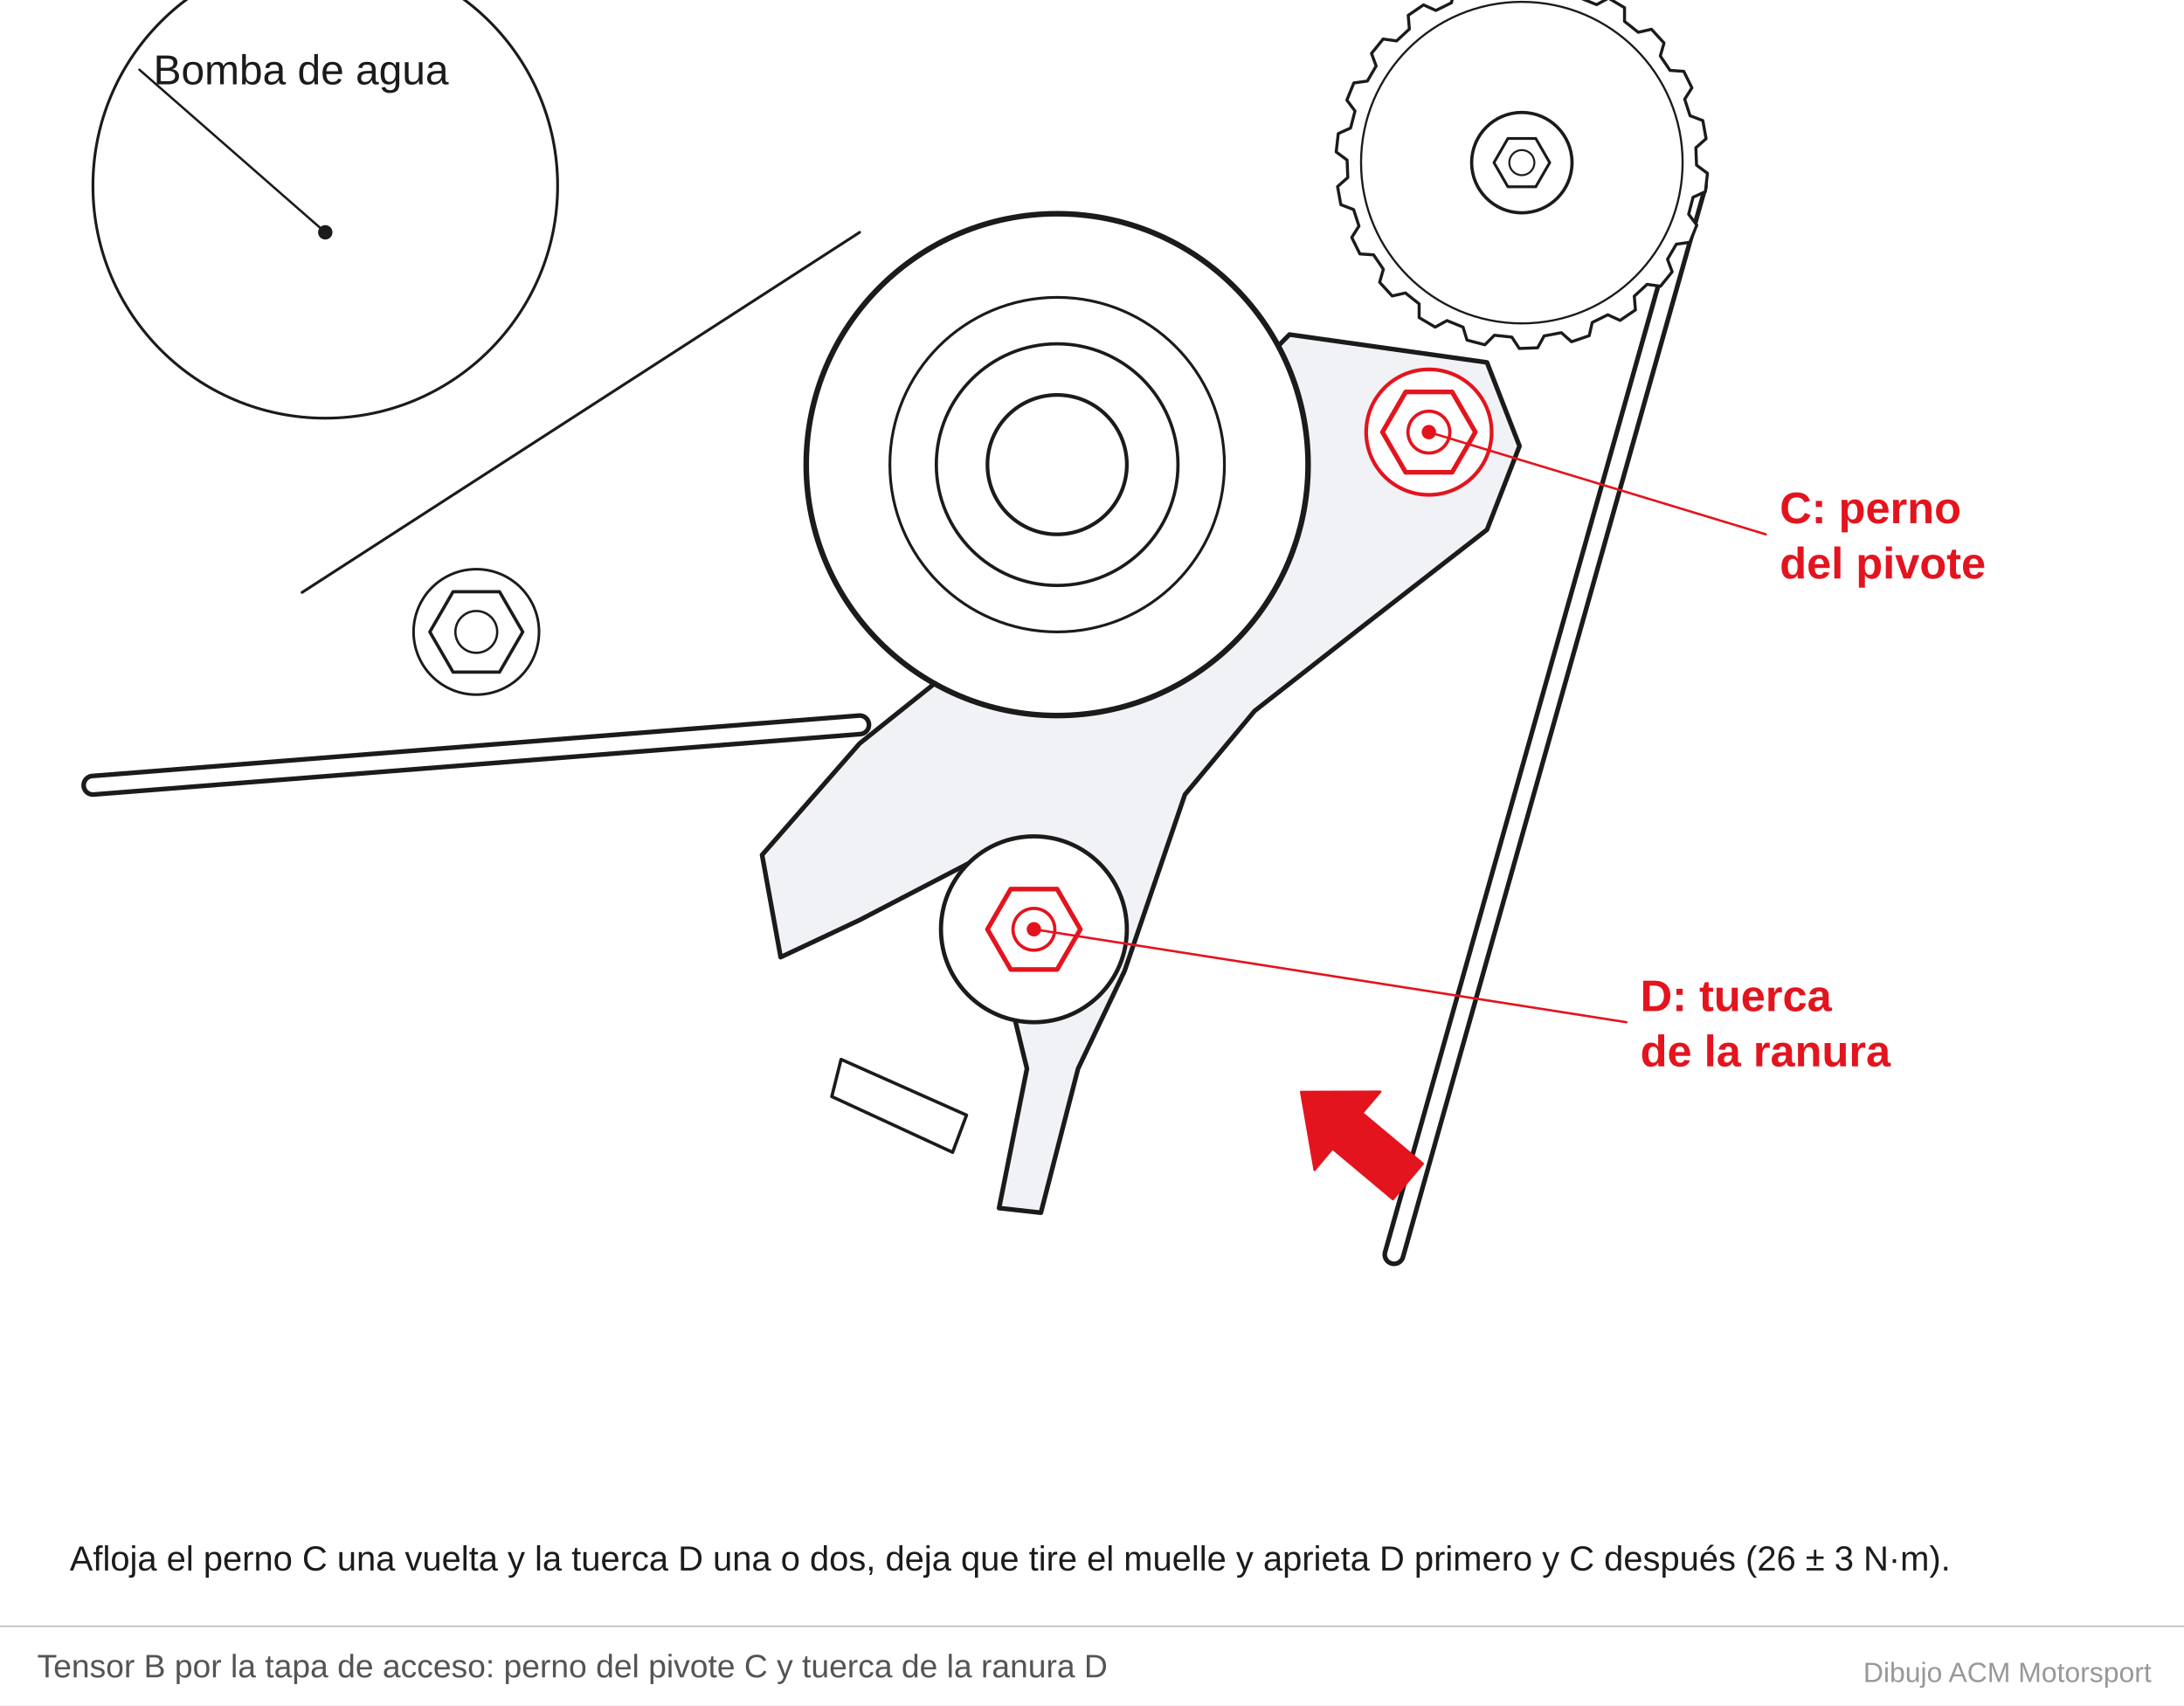
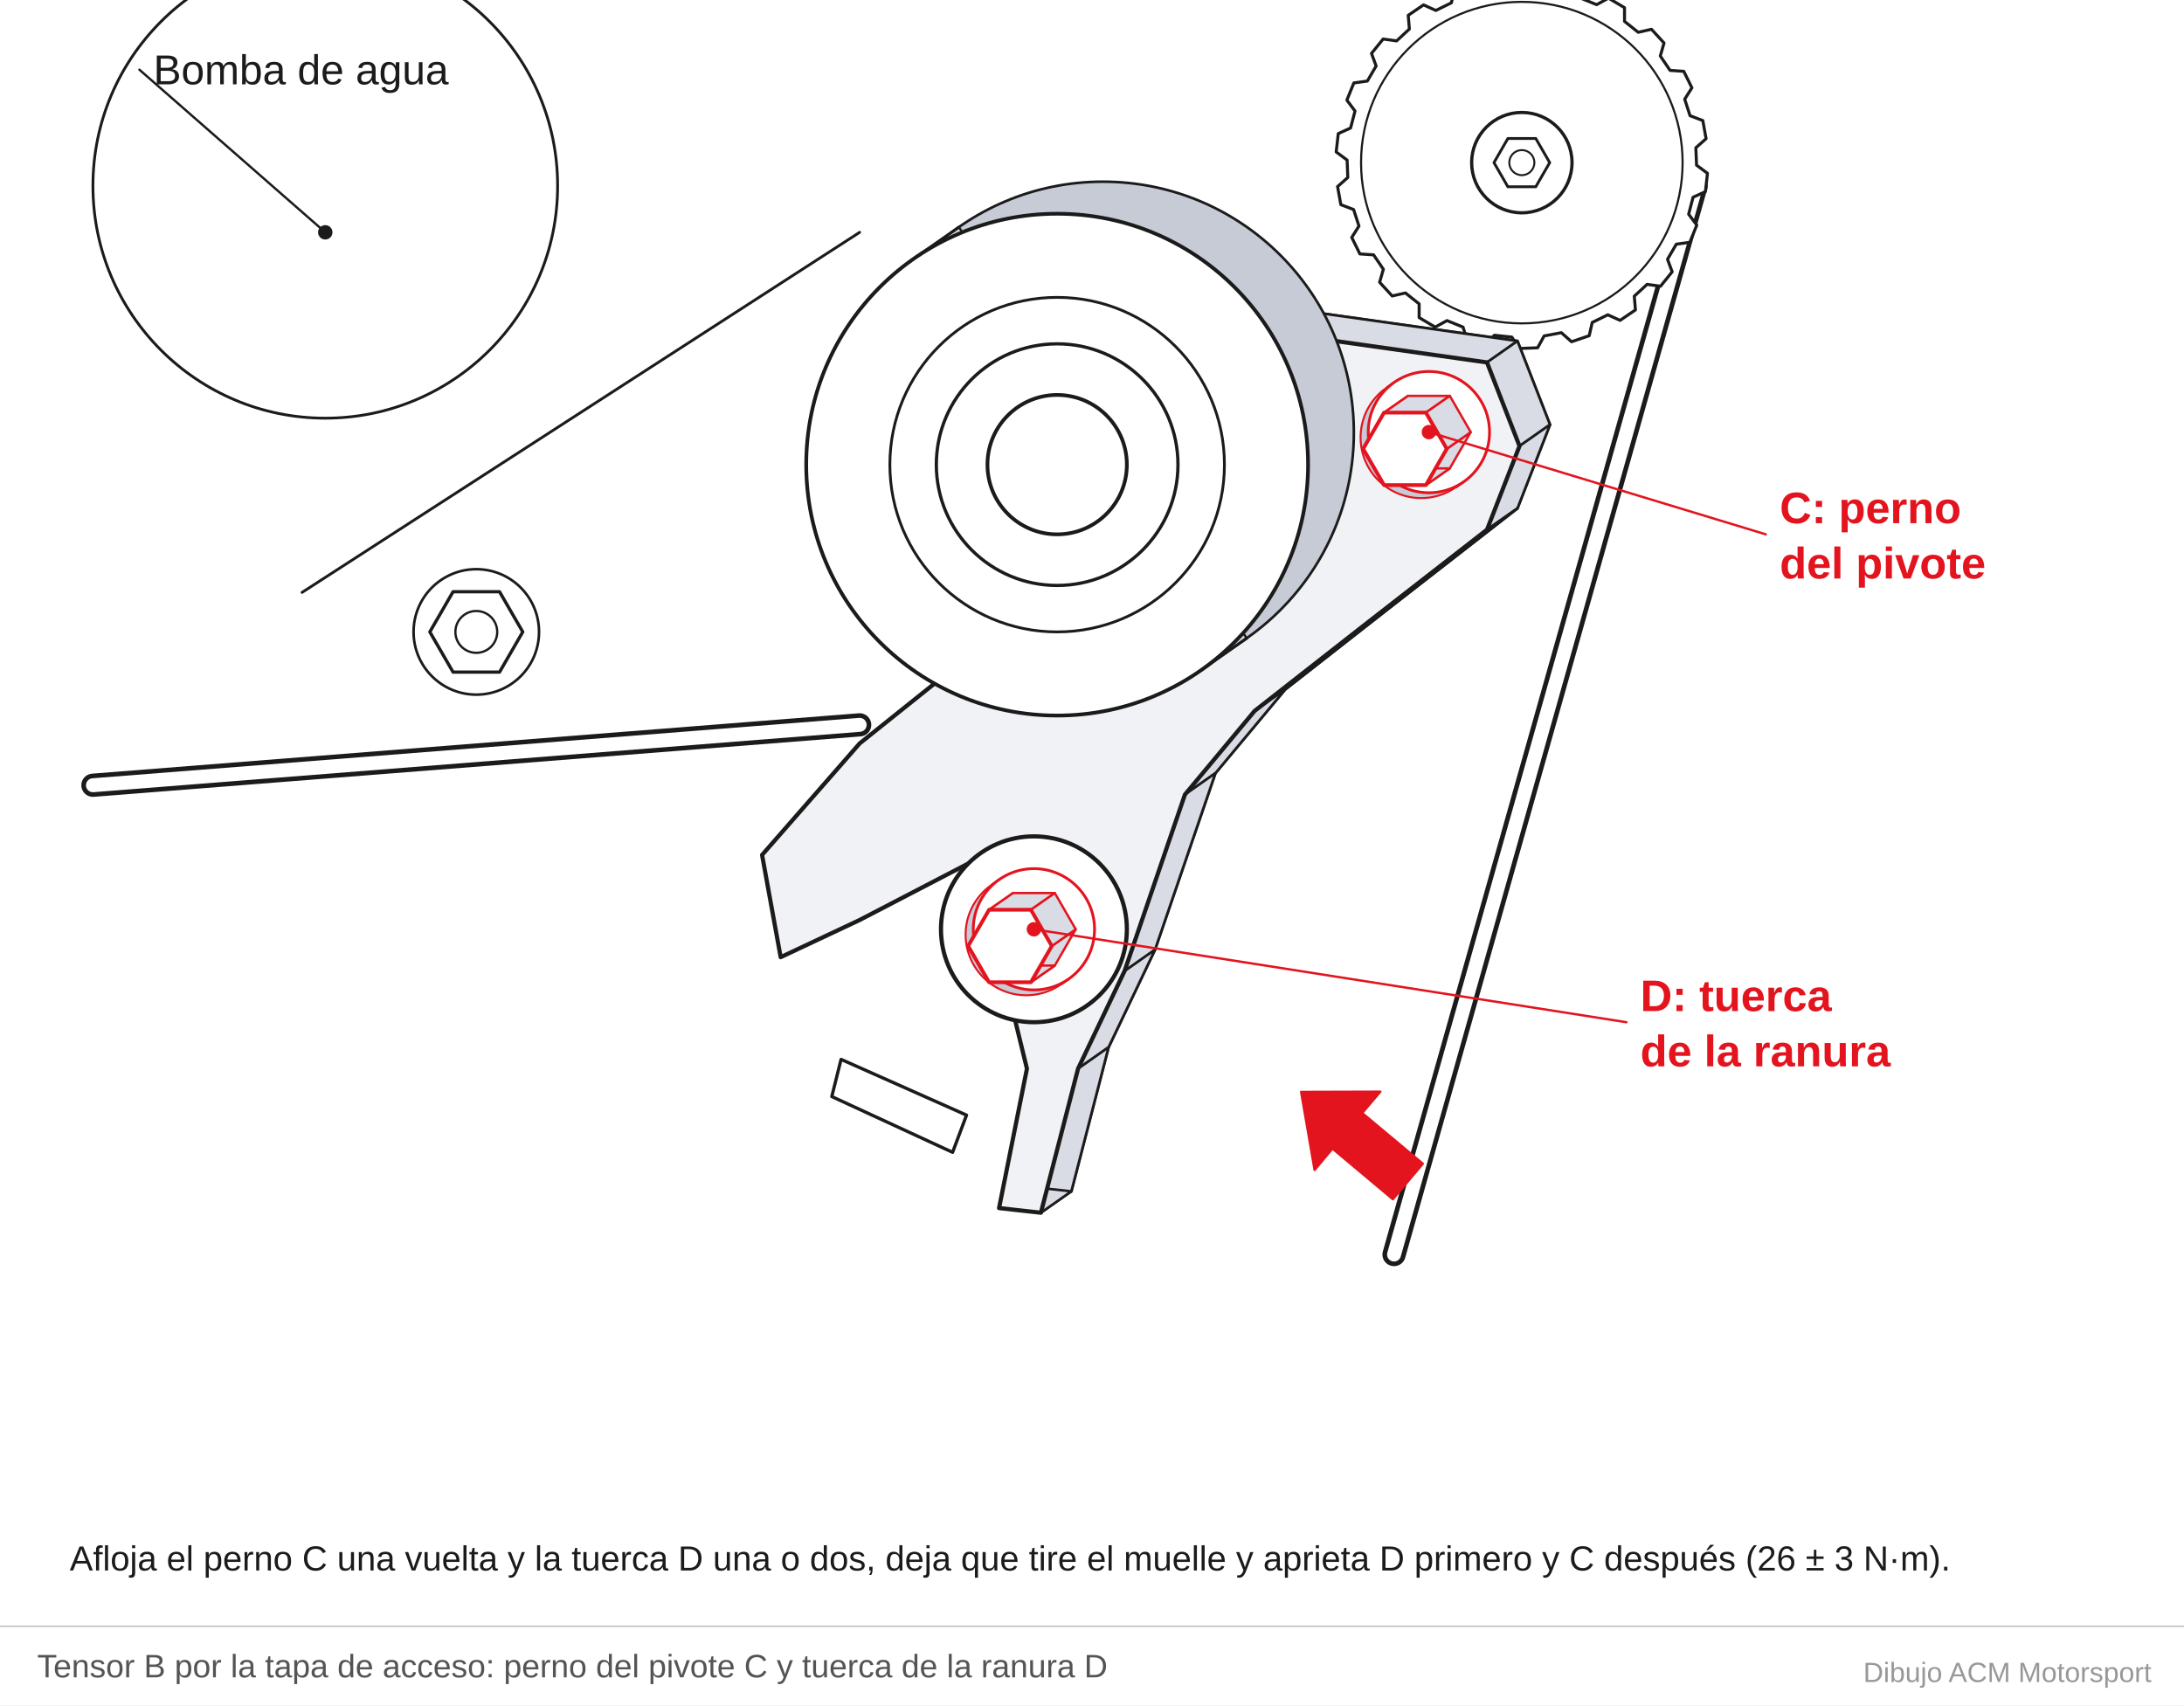
<svg xmlns="http://www.w3.org/2000/svg" viewBox="0 0 940 734" width="940" height="734" font-family="Arial, Helvetica, sans-serif">
  <rect width="940" height="734" fill="#fff" />
  <circle cx="140" cy="80" r="100" fill="none" stroke="#1b1b1b" stroke-width="1.2" />
  <path d="M130 255 L370 100" fill="none" stroke="#1b1b1b" stroke-width="1.2" stroke-linejoin="round" stroke-linecap="round" />
  <circle cx="205" cy="272" r="27" fill="#fff" stroke="#1b1b1b" stroke-width="1.12" />
  <polygon points="225,272 215,289.3 195,289.3 185,272 195,254.7 215,254.7" fill="#fff" stroke="#1b1b1b" stroke-width="1.4" stroke-linejoin="round" />
  <circle cx="205" cy="272" r="9" fill="#fff" stroke="#1b1b1b" stroke-width="0.98" />
  <path d="M40 338 L370 312" fill="none" stroke="#1b1b1b" stroke-width="10" stroke-linejoin="round" stroke-linecap="round" />
  <path d="M40 338 L370 312" fill="none" stroke="#fff" stroke-width="6" stroke-linejoin="round" stroke-linecap="round" />
  <path d="M730 80 L600 540" fill="none" stroke="#1b1b1b" stroke-width="10" stroke-linejoin="round" stroke-linecap="round" />
  <path d="M730 80 L600 540" fill="none" stroke="#fff" stroke-width="6" stroke-linejoin="round" stroke-linecap="round" />
  <polygon points="730.2,71.1 734.9,74.6 734,82.5 728.7,84.9 726.8,92.2 730.3,96.9 727.3,104.3 721.5,105.1 717.7,111.6 719.7,117 714.7,123.2 708.9,122.4 703.4,127.5 703.9,133.4 697.3,137.9 692,135.5 685.3,138.8 684,144.5 676.4,147.1 672,143.2 664.6,144.6 661.8,149.7 653.9,150 650.7,145.1 643.2,144.3 639.1,148.4 631.4,146.4 629.7,140.8 622.8,138 617.7,140.8 610.8,136.7 610.8,130.8 604.9,126.1 599.2,127.4 593.8,121.5 595.4,115.9 591.2,109.7 585.3,109.3 581.8,102.2 584.9,97.3 582.6,90.2 577.1,88.1 575.7,80.3 580.1,76.4 579.8,68.9 575.1,65.4 576,57.5 581.3,55.1 583.2,47.8 579.7,43.1 582.7,35.7 588.5,34.9 592.3,28.4 590.3,23 595.3,16.8 601.1,17.6 606.6,12.5 606.1,6.6 612.7,2.1 618,4.5 624.7,1.2 626,-4.5 633.6,-7.1 638,-3.2 645.4,-4.6 648.2,-9.7 656.1,-10 659.3,-5.1 666.8,-4.3 670.9,-8.4 678.6,-6.4 680.3,-0.8 687.2,2 692.3,-0.8 699.2,3.3 699.2,9.2 705.1,13.9 710.8,12.6 716.2,18.5 714.6,24.1 718.8,30.3 724.7,30.7 728.2,37.8 725.1,42.7 727.4,49.8 732.9,51.9 734.3,59.7 729.9,63.6" fill="#fff" stroke="#1b1b1b" stroke-width="1.3" stroke-linejoin="round" />
  <circle cx="655" cy="70" r="69.2" fill="none" stroke="#1b1b1b" stroke-width="0.9" />
  <circle cx="655" cy="70" r="21.6" fill="#fff" stroke="#1b1b1b" stroke-width="1.4" />
  <polygon points="667,70 661,80.4 649,80.4 643,70 649,59.6 661,59.6" fill="#fff" stroke="#1b1b1b" stroke-width="1.2" stroke-linejoin="round" />
  <circle cx="655" cy="70" r="5.4" fill="#fff" stroke="#1b1b1b" stroke-width="0.84" />
-   <polygon points="555,144 640,156 654,192 640,228 586,270 540,306 510,342 484,418 464,460 448,522 430,520 442,460 420,370 370,396 336,412 328,368 370,320 420,280" fill="#f1f2f5" stroke="#1b1b1b" stroke-width="2" stroke-linejoin="round" />
-   <circle cx="455" cy="200" r="108" fill="#fff" stroke="#1b1b1b" stroke-width="2.4" />
+   <polygon points="568.1,134.8 653.1,146.8 667.1,182.8 653.1,218.8 599.1,260.8 553.1,296.8 523.1,332.8 497.1,408.8 477.1,450.8 461.1,512.8 443.1,510.8 455.1,450.8 433.1,360.8 383.1,386.8 349.1,402.8 341.1,358.8 383.1,310.8 433.1,270.8" fill="#c7cbd6" stroke="#1b1b1b" stroke-width="1.26" stroke-linejoin="round" />
+   <polygon points="555,144 640,156 653.1,146.8 568.1,134.8" fill="#d9dce4" stroke="#1b1b1b" stroke-width="1.08" stroke-linejoin="round" />
+   <polygon points="640,156 654,192 667.1,182.8 653.1,146.8" fill="#d9dce4" stroke="#1b1b1b" stroke-width="1.08" stroke-linejoin="round" />
+   <polygon points="654,192 640,228 653.1,218.8 667.1,182.8" fill="#d9dce4" stroke="#1b1b1b" stroke-width="1.08" stroke-linejoin="round" />
+   <polygon points="640,228 586,270 599.1,260.8 653.1,218.8" fill="#d9dce4" stroke="#1b1b1b" stroke-width="1.08" stroke-linejoin="round" />
+   <polygon points="586,270 540,306 553.1,296.8 599.1,260.8" fill="#d9dce4" stroke="#1b1b1b" stroke-width="1.08" stroke-linejoin="round" />
+   <polygon points="540,306 510,342 523.1,332.8 553.1,296.8" fill="#d9dce4" stroke="#1b1b1b" stroke-width="1.08" stroke-linejoin="round" />
+   <polygon points="510,342 484,418 497.1,408.8 523.1,332.8" fill="#d9dce4" stroke="#1b1b1b" stroke-width="1.08" stroke-linejoin="round" />
+   <polygon points="484,418 464,460 477.1,450.8 497.1,408.8" fill="#d9dce4" stroke="#1b1b1b" stroke-width="1.08" stroke-linejoin="round" />
+   <polygon points="464,460 448,522 461.1,512.8 477.1,450.8" fill="#d9dce4" stroke="#1b1b1b" stroke-width="1.08" stroke-linejoin="round" />
+   <polygon points="448,522 430,520 443.1,510.8 461.1,512.8" fill="#d9dce4" stroke="#1b1b1b" stroke-width="1.08" stroke-linejoin="round" />
+   <polygon points="430,520 442,460 455.1,450.8 443.1,510.8" fill="#d9dce4" stroke="#1b1b1b" stroke-width="1.08" stroke-linejoin="round" />
+   <polygon points="442,460 420,370 433.1,360.8 455.1,450.8" fill="#d9dce4" stroke="#1b1b1b" stroke-width="1.08" stroke-linejoin="round" />
+   <polygon points="420,370 370,396 383.1,386.8 433.1,360.8" fill="#d9dce4" stroke="#1b1b1b" stroke-width="1.08" stroke-linejoin="round" />
+   <polygon points="370,396 336,412 349.1,402.8 383.1,386.8" fill="#d9dce4" stroke="#1b1b1b" stroke-width="1.08" stroke-linejoin="round" />
+   <polygon points="336,412 328,368 341.1,358.8 349.1,402.8" fill="#d9dce4" stroke="#1b1b1b" stroke-width="1.08" stroke-linejoin="round" />
+   <polygon points="328,368 370,320 383.1,310.8 341.1,358.8" fill="#d9dce4" stroke="#1b1b1b" stroke-width="1.08" stroke-linejoin="round" />
+   <polygon points="370,320 420,280 433.1,270.8 383.1,310.8" fill="#d9dce4" stroke="#1b1b1b" stroke-width="1.08" stroke-linejoin="round" />
+   <polygon points="420,280 555,144 568.1,134.8 433.1,270.8" fill="#d9dce4" stroke="#1b1b1b" stroke-width="1.08" stroke-linejoin="round" />
+   <polygon points="555,144 640,156 654,192 640,228 586,270 540,306 510,342 484,418 464,460 448,522 430,520 442,460 420,370 370,396 336,412 328,368 370,320 420,280" fill="#f1f2f5" stroke="#1b1b1b" stroke-width="1.8" stroke-linejoin="round" />
+   <circle cx="474.7" cy="186.2" r="108" fill="#c7cbd6" stroke="#1b1b1b" stroke-width="1.12" />
+   <polygon points="516.9,288.5 536.6,274.7 412.7,97.8 393.1,111.5" fill="#d9dce4" stroke="#1b1b1b" stroke-width="0.96" stroke-linejoin="round" />
+   <line x1="516.9" y1="288.5" x2="536.6" y2="274.7" stroke="#1b1b1b" stroke-width="1.28" stroke-linecap="round" />
+   <line x1="393.1" y1="111.5" x2="412.7" y2="97.8" stroke="#1b1b1b" stroke-width="1.28" stroke-linecap="round" />
+   <circle cx="455" cy="200" r="108" fill="#fff" stroke="#1b1b1b" stroke-width="1.6" />
  <circle cx="455" cy="200" r="72" fill="none" stroke="#1b1b1b" stroke-width="1.2" />
  <circle cx="455" cy="200" r="52" fill="none" stroke="#1b1b1b" stroke-width="1.4" />
  <circle cx="455" cy="200" r="30" fill="#fff" stroke="#1b1b1b" stroke-width="1.6" />
-   <circle cx="615" cy="186" r="27" fill="#fff" stroke="#e3141e" stroke-width="1.6" />
-   <polygon points="635,186 625,203.3 605,203.3 595,186 605,168.7 625,168.7" fill="#fff" stroke="#e3141e" stroke-width="2" stroke-linejoin="round" />
-   <circle cx="615" cy="186" r="9" fill="#fff" stroke="#e3141e" stroke-width="1.4" />
+   <circle cx="611.7" cy="188.3" r="26.1" fill="#c7cbd6" stroke="#e3141e" stroke-width="0.84" />
+   <polygon points="600,164.6 596.8,166.9 626.7,209.7 630,207.4" fill="#d9dce4" stroke="#e3141e" stroke-width="0.72" stroke-linejoin="round" />
+   <line x1="600" y1="164.6" x2="596.8" y2="166.9" stroke="#e3141e" stroke-width="0.96" stroke-linecap="round" />
+   <line x1="630" y1="207.4" x2="626.7" y2="209.7" stroke="#e3141e" stroke-width="0.96" stroke-linecap="round" />
+   <circle cx="615" cy="186" r="26.1" fill="#fff" stroke="#e3141e" stroke-width="1.2" />
+   <polygon points="633,186 624,201.6 613.7,208.8 622.7,193.2" fill="#d9dce4" stroke="#e3141e" stroke-width="1" stroke-linejoin="round" />
+   <polygon points="624,201.6 606,201.6 595.7,208.8 613.7,208.8" fill="#d9dce4" stroke="#e3141e" stroke-width="1" stroke-linejoin="round" />
+   <polygon points="606,201.6 597,186 586.7,193.2 595.7,208.8" fill="#d9dce4" stroke="#e3141e" stroke-width="1" stroke-linejoin="round" />
+   <polygon points="597,186 606,170.4 595.7,177.6 586.7,193.2" fill="#d9dce4" stroke="#e3141e" stroke-width="1" stroke-linejoin="round" />
+   <polygon points="606,170.4 624,170.4 613.7,177.6 595.7,177.6" fill="#d9dce4" stroke="#e3141e" stroke-width="1" stroke-linejoin="round" />
+   <polygon points="624,170.4 633,186 622.7,193.2 613.7,177.6" fill="#d9dce4" stroke="#e3141e" stroke-width="1" stroke-linejoin="round" />
+   <polygon points="622.7,193.2 613.7,208.8 595.7,208.8 586.7,193.2 595.7,177.6 613.7,177.6" fill="#fff" stroke="#e3141e" stroke-width="1.6" stroke-linejoin="round" />
  <circle cx="445" cy="400" r="40" fill="#fff" stroke="#1b1b1b" stroke-width="1.8" />
-   <polygon points="465,400 455,417.3 435,417.3 425,400 435,382.7 455,382.7" fill="#fff" stroke="#e3141e" stroke-width="2" stroke-linejoin="round" />
-   <circle cx="445" cy="400" r="9" fill="#fff" stroke="#e3141e" stroke-width="1.4" />
+   <circle cx="441.7" cy="402.3" r="26.1" fill="#c7cbd6" stroke="#e3141e" stroke-width="0.84" />
+   <polygon points="430,378.6 426.8,380.9 456.7,423.7 460,421.4" fill="#d9dce4" stroke="#e3141e" stroke-width="0.72" stroke-linejoin="round" />
+   <line x1="430" y1="378.6" x2="426.8" y2="380.9" stroke="#e3141e" stroke-width="0.96" stroke-linecap="round" />
+   <line x1="460" y1="421.4" x2="456.7" y2="423.7" stroke="#e3141e" stroke-width="0.96" stroke-linecap="round" />
+   <circle cx="445" cy="400" r="26.1" fill="#fff" stroke="#e3141e" stroke-width="1.2" />
+   <polygon points="463,400 454,415.6 443.7,422.8 452.7,407.2" fill="#d9dce4" stroke="#e3141e" stroke-width="1" stroke-linejoin="round" />
+   <polygon points="454,415.6 436,415.6 425.7,422.8 443.7,422.8" fill="#d9dce4" stroke="#e3141e" stroke-width="1" stroke-linejoin="round" />
+   <polygon points="436,415.6 427,400 416.7,407.2 425.7,422.8" fill="#d9dce4" stroke="#e3141e" stroke-width="1" stroke-linejoin="round" />
+   <polygon points="427,400 436,384.4 425.7,391.6 416.7,407.2" fill="#d9dce4" stroke="#e3141e" stroke-width="1" stroke-linejoin="round" />
+   <polygon points="436,384.4 454,384.4 443.7,391.6 425.7,391.6" fill="#d9dce4" stroke="#e3141e" stroke-width="1" stroke-linejoin="round" />
+   <polygon points="454,384.4 463,400 452.7,407.2 443.7,391.6" fill="#d9dce4" stroke="#e3141e" stroke-width="1" stroke-linejoin="round" />
+   <polygon points="452.7,407.2 443.7,422.8 425.7,422.8 416.7,407.2 425.7,391.6 443.7,391.6" fill="#fff" stroke="#e3141e" stroke-width="1.6" stroke-linejoin="round" />
  <path d="M362 456 L416 480 L410 496 L358 472 Z" fill="#fff" stroke="#1b1b1b" stroke-width="1.4" stroke-linejoin="round" stroke-linecap="round" />
  <line x1="615" y1="186" x2="760" y2="230" stroke="#e3141e" stroke-width="1" stroke-linecap="round" />
  <circle cx="615" cy="186" r="2.6" fill="#e3141e" stroke="#e3141e" stroke-width="1" />
  <text x="766" y="225.2" font-size="19" fill="#e3141e" text-anchor="start" font-weight="700">C: perno</text>
  <text x="766" y="249" font-size="19" fill="#e3141e" text-anchor="start" font-weight="700">del pivote</text>
  <line x1="445" y1="400" x2="700" y2="440" stroke="#e3141e" stroke-width="1" stroke-linecap="round" />
  <circle cx="445" cy="400" r="2.6" fill="#e3141e" stroke="#e3141e" stroke-width="1" />
  <text x="706" y="435.2" font-size="19" fill="#e3141e" text-anchor="start" font-weight="700">D: tuerca</text>
  <text x="706" y="459" font-size="19" fill="#e3141e" text-anchor="start" font-weight="700">de la ranura</text>
  <line x1="140" y1="100" x2="60" y2="30" stroke="#1b1b1b" stroke-width="1" stroke-linecap="round" />
  <circle cx="140" cy="100" r="2.6" fill="#1b1b1b" stroke="#1b1b1b" stroke-width="1" />
  <text x="66" y="36.3" font-size="18" fill="#1b1b1b" text-anchor="start" font-weight="400">Bomba de agua</text>
  <polygon points="612.4,500.9 586.3,479.1 594.1,469.9 560,470 565.8,503.6 573.5,494.4 599.5,516.2" fill="#e3141e" stroke="#e3141e" stroke-width="1" stroke-linejoin="round" />
  <text x="30" y="676" font-size="15" fill="#1b1b1b" text-anchor="start" font-weight="400">Afloja el perno C una vuelta y la tuerca D una o dos, deja que tire el muelle y aprieta D primero y C después (26 ± 3 N·m).</text>
  <line x1="0" y1="700" x2="940" y2="700" stroke="#1b1b1b" stroke-width="0.6" opacity="0.3" />
  <text x="16" y="722" font-size="14" fill="#1b1b1b" opacity="0.75">Tensor B por la tapa de acceso: perno del pivote C y tuerca de la ranura D</text>
  <text x="926" y="724" font-size="12" fill="#1b1b1b" opacity="0.45" text-anchor="end">Dibujo ACM Motorsport</text>
</svg>
